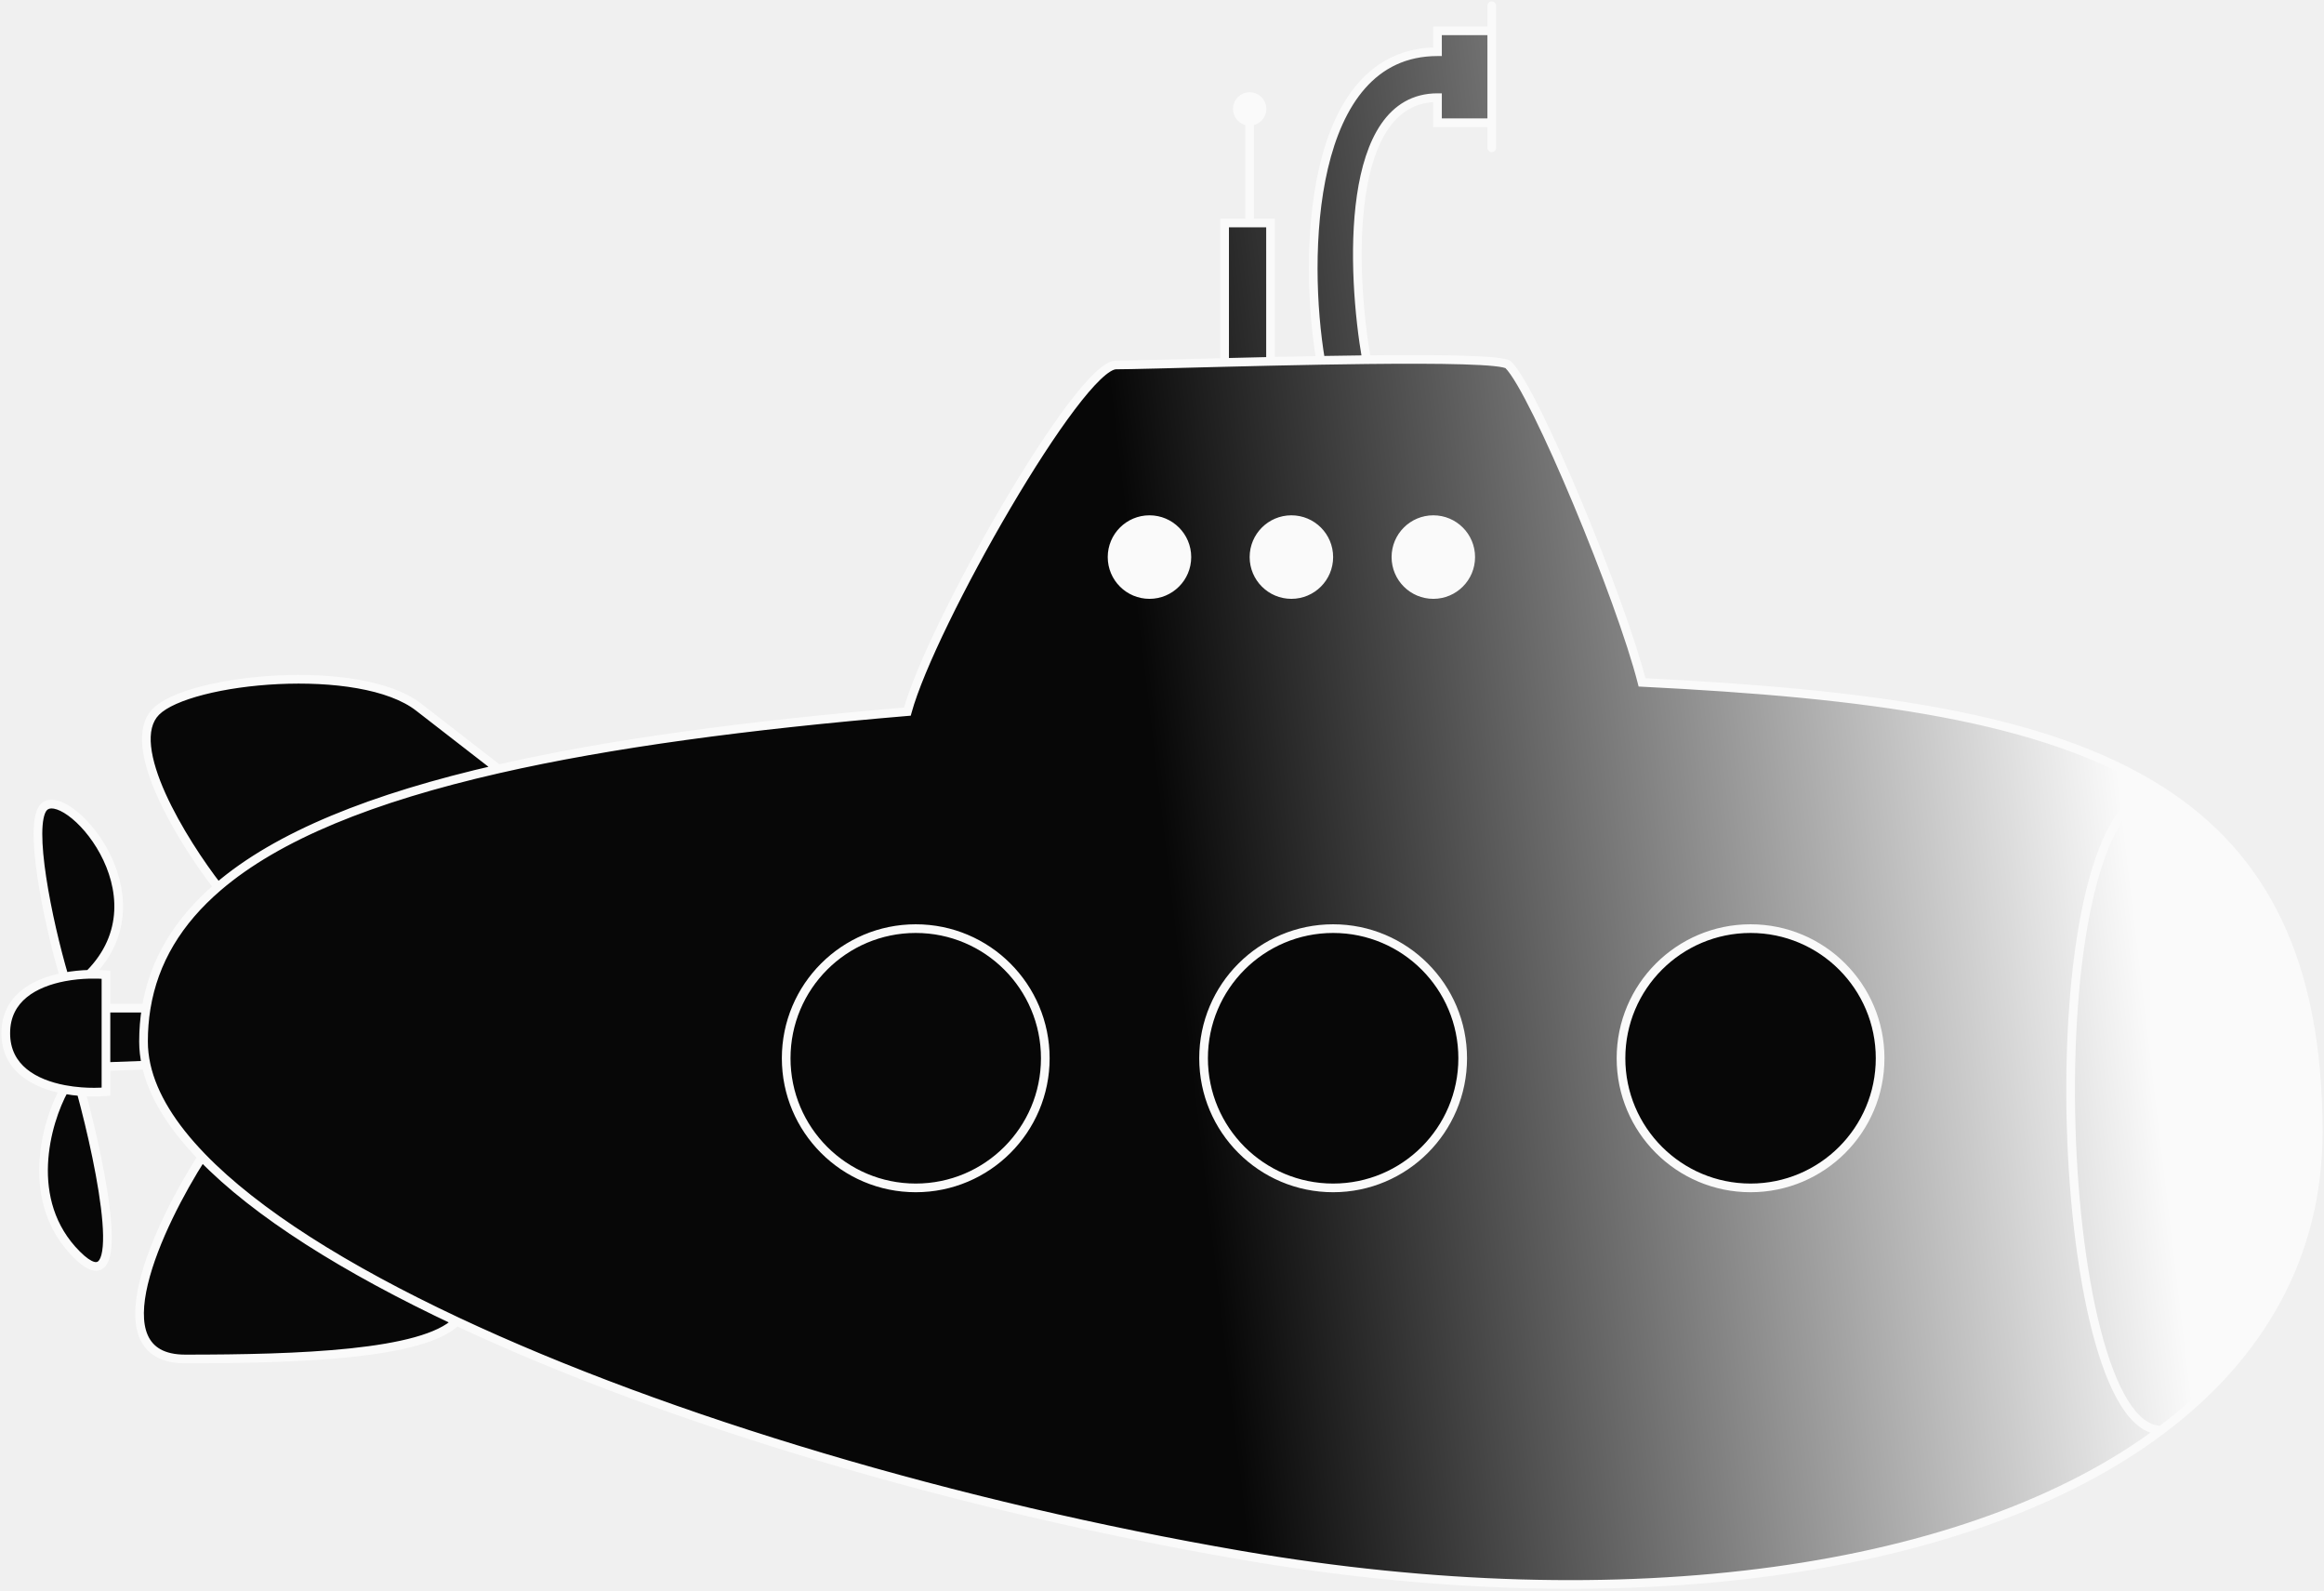
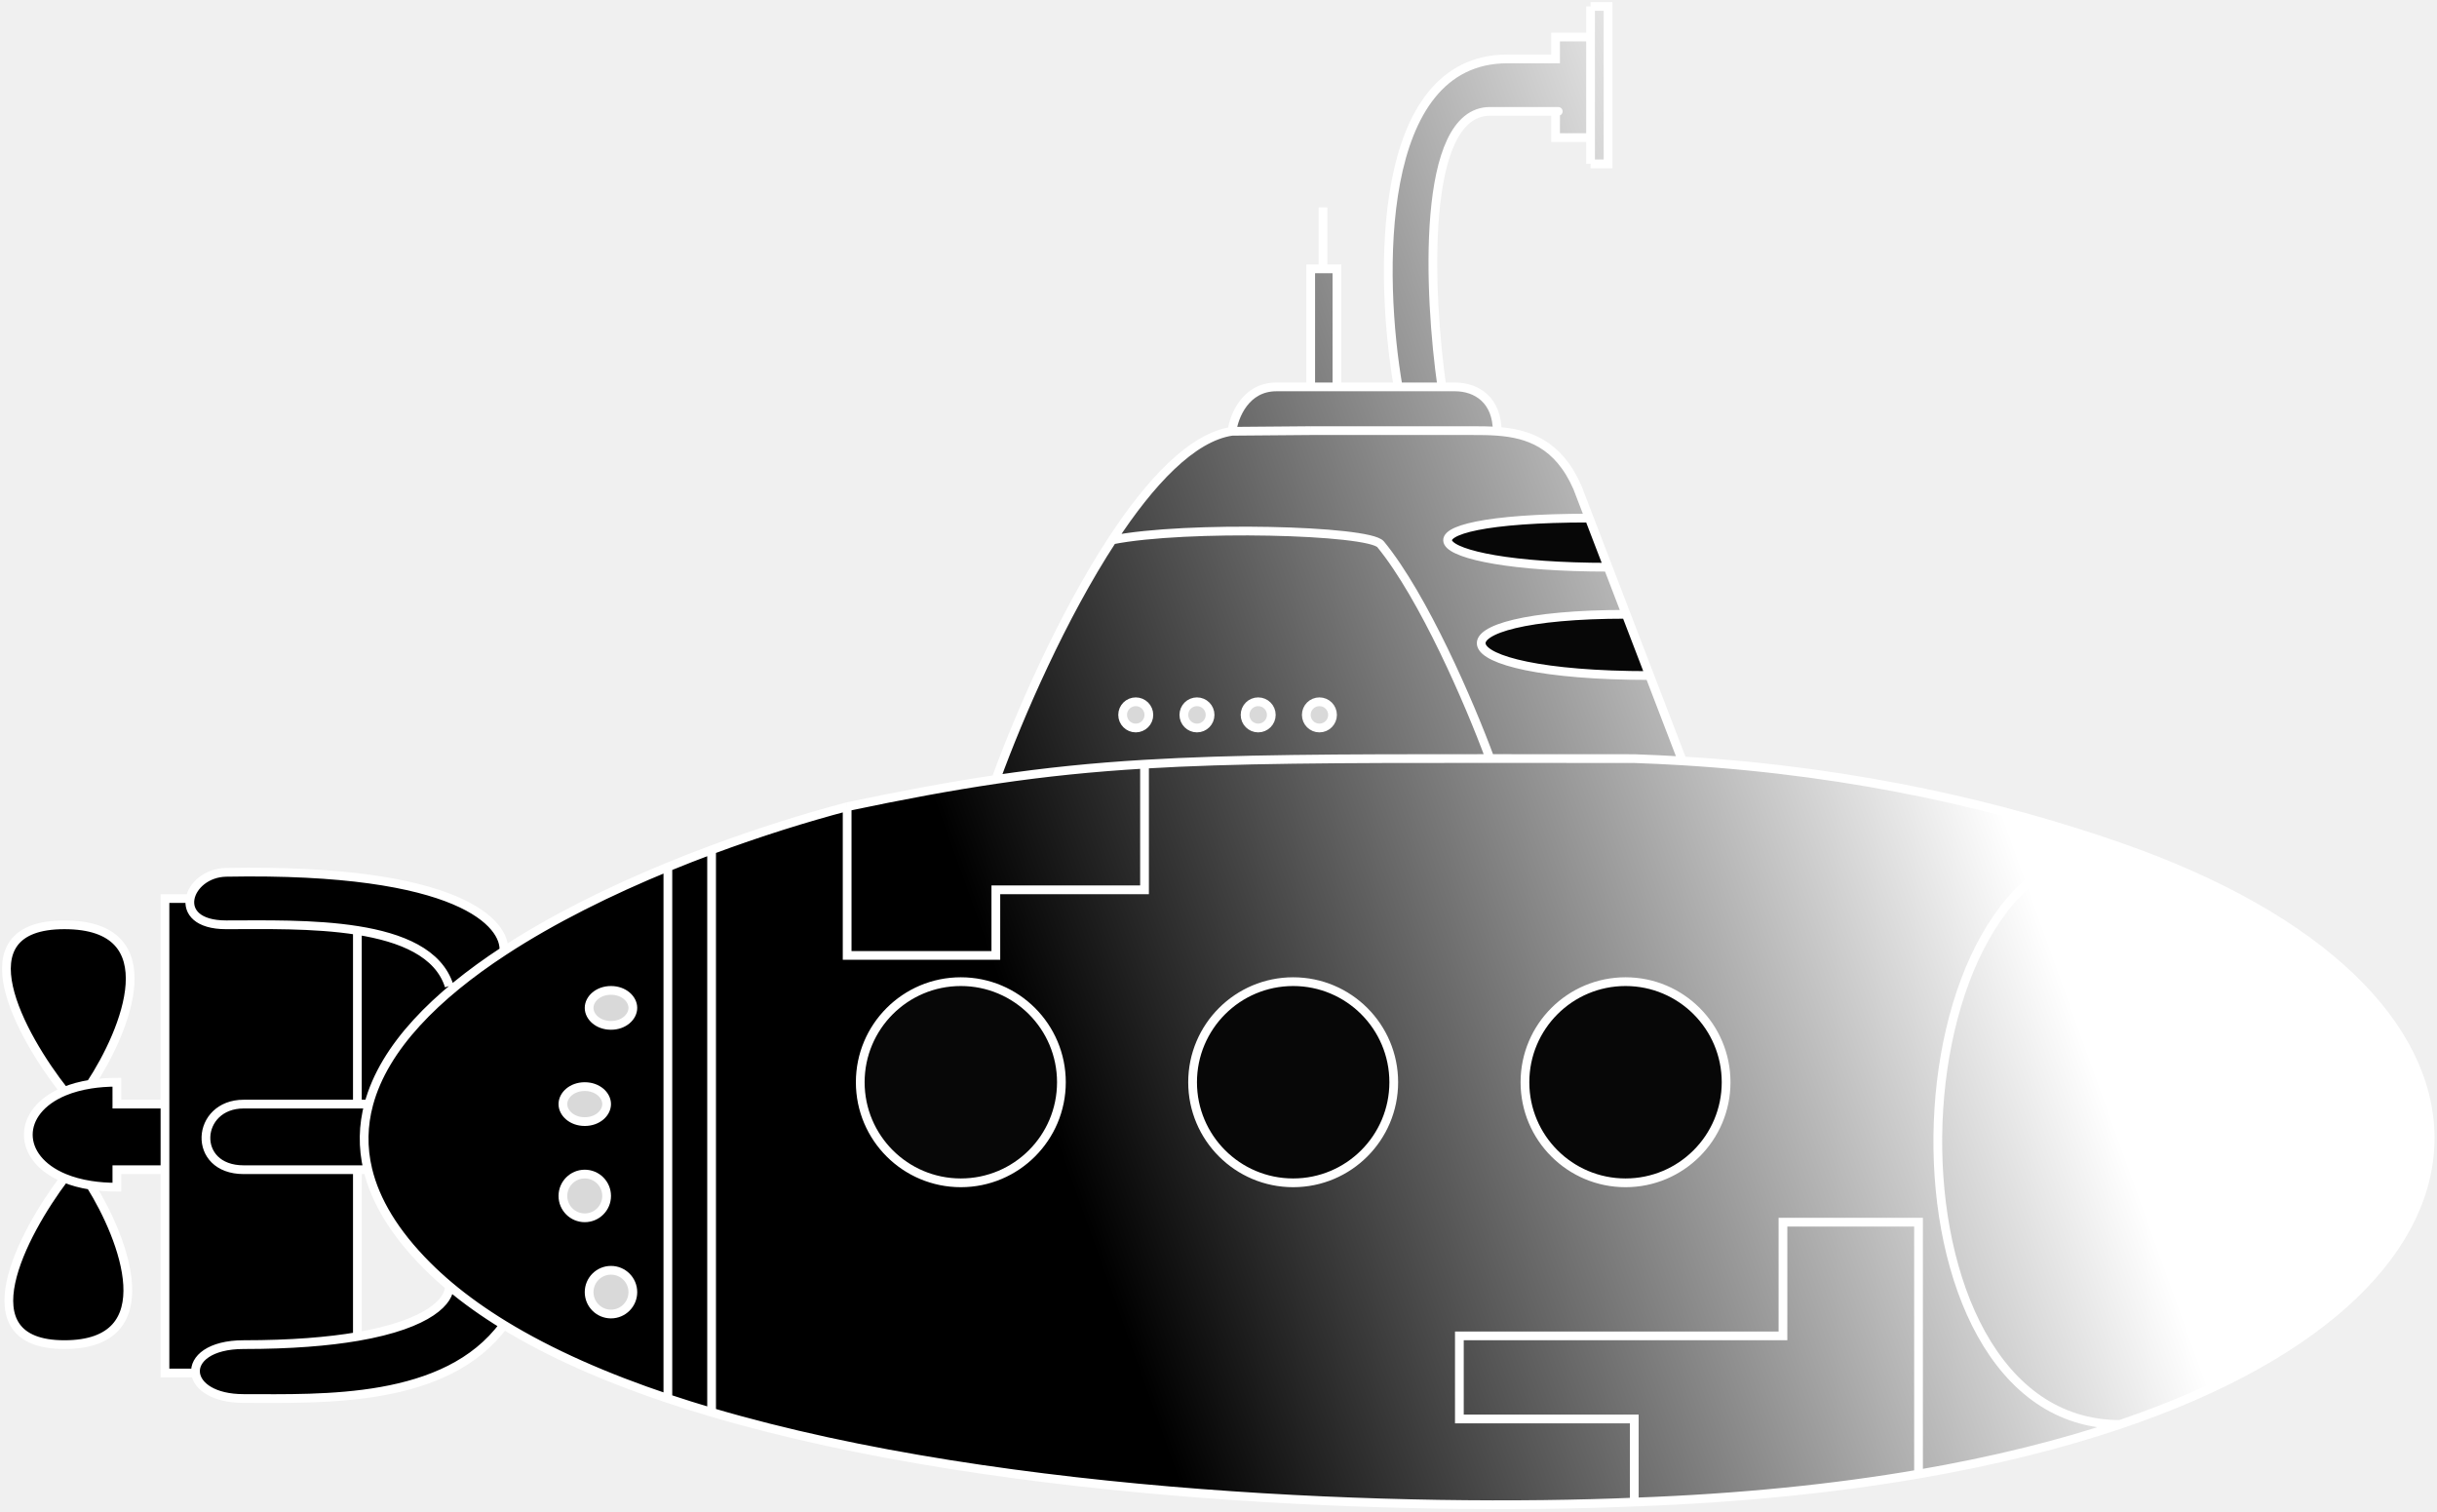
- <svg xmlns="http://www.w3.org/2000/svg" width="804" height="550" viewBox="0 0 804 550" fill="none">
-   <path d="M313.913 246.114C322.095 216.142 373.407 126.224 386.115 126.224C391.069 126.224 405.717 125.803 423.66 125.354V77.112H432.324H439.545V124.975C445.246 124.848 451.078 124.727 456.874 124.624C450.855 89.059 452.253 17.889 497.308 17.889V10.667H514.636H516.08V42.445H497.308V33.778C464.961 33.778 467.464 94.187 472.759 124.392C498.368 124.11 520.026 124.394 521.855 126.224C531.058 135.43 560.844 207.417 568.065 236.003C645.497 239.876 707.152 247.565 747.685 273.559C782.742 296.041 802 332.216 802 391.458C802 434.159 782.043 468.854 747.685 494.629C681.649 544.17 562.415 560.758 429.436 537.896C331.664 521.086 231.064 491.344 157.984 457.006C146.431 468.561 103.082 470.006 64.093 470.006C32.901 470.006 54.947 423.444 69.869 400.163C59.565 389.519 52.887 378.857 50.566 368.379L36.657 368.893V377.56C34.196 377.765 31.212 377.804 28.037 377.56C35.242 404.042 45.032 452.382 26.549 433.894C8.066 415.406 15.96 388.124 22.217 376.794C12.056 374.86 2 369.535 2 357.338C2 345.14 12.056 339.816 22.217 337.881C16.441 318.367 9.819 285.551 14.996 279.337C22.217 270.67 58.385 309.455 30.881 336.967C32.984 336.91 34.947 336.973 36.657 337.115V348.671H50.566C53.215 332.437 61.6 318.603 75.381 306.782C63.435 291.374 42.432 257.67 53.984 246.114C65.537 234.558 124.744 228.781 144.961 244.67L172.396 265.944C211.189 257.095 258.627 250.787 313.913 246.114Z" fill="url(#paint0_linear_171_69)" />
-   <path d="M313.913 246.114L314.039 247.609L315.083 247.521L315.36 246.509L313.913 246.114ZM521.855 126.224L522.916 125.164L521.855 126.224ZM568.065 236.003L566.61 236.37L566.882 237.446L567.99 237.501L568.065 236.003ZM423.66 77.112V75.612H422.16V77.112H423.66ZM439.545 77.112H441.045V75.612H439.545V77.112ZM75.381 306.782L76.358 307.92L75.381 306.782ZM144.961 244.67L144.034 245.849L144.041 245.855L144.961 244.67ZM429.436 537.896L429.69 536.417L429.436 537.896ZM50.566 348.671L52.046 348.913L50.566 348.671ZM50.566 368.379L52.03 368.055L50.566 368.379ZM36.657 337.115H38.157V335.735L36.782 335.62L36.657 337.115ZM36.657 377.56L36.782 379.055L38.157 378.94V377.56H36.657ZM22.217 337.881L22.497 339.355H22.497L22.217 337.881ZM14.996 279.337L13.844 278.377L14.996 279.337ZM22.217 376.794L22.497 375.321H22.497L22.217 376.794ZM28.037 377.56L28.152 376.065H28.152L28.037 377.56ZM747.685 273.559L748.495 272.296L747.685 273.559ZM497.308 17.889V19.389H498.808V17.889H497.308ZM497.308 33.778H498.808V32.278H497.308V33.778ZM497.308 42.445H495.808V43.945H497.308V42.445ZM497.308 10.667V9.167H495.808V10.667H497.308ZM517.58 2C517.58 1.172 516.909 0.5 516.08 0.5C515.252 0.5 514.58 1.172 514.58 2H517.58ZM514.58 51.112C514.58 51.94 515.252 52.612 516.08 52.612C516.909 52.612 517.58 51.94 517.58 51.112H514.58ZM315.36 246.509C319.393 231.735 334.171 201.915 349.61 175.691C357.314 162.603 365.143 150.481 371.82 141.647C375.162 137.225 378.185 133.668 380.736 131.231C382.012 130.012 383.135 129.108 384.089 128.517C385.071 127.909 385.73 127.724 386.115 127.724V124.724C384.911 124.724 383.68 125.242 382.51 125.966C381.313 126.707 380.022 127.764 378.663 129.062C375.944 131.66 372.809 135.362 369.426 139.838C362.652 148.8 354.759 161.031 347.024 174.169C331.584 200.396 316.615 230.521 312.466 245.719L315.36 246.509ZM520.794 127.285C521.798 128.289 523.189 130.274 524.894 133.172C526.578 136.035 528.507 139.678 530.598 143.906C534.779 152.358 539.577 163.082 544.319 174.424C553.814 197.132 563.029 222.191 566.61 236.37L569.519 235.636C565.88 221.229 556.592 196.001 547.087 173.267C542.33 161.889 537.505 151.103 533.287 142.576C531.178 138.313 529.214 134.599 527.48 131.651C525.766 128.739 524.213 126.461 522.916 125.164L520.794 127.285ZM386.115 127.724C391.094 127.724 405.778 127.302 423.697 126.854L423.622 123.854C405.655 124.304 391.044 124.724 386.115 124.724V127.724ZM425.16 125.354V77.112H422.16V125.354H425.16ZM423.697 126.854C428.776 126.727 434.118 126.597 439.578 126.475L439.511 123.476C434.047 123.598 428.702 123.727 423.622 123.854L423.697 126.854ZM438.045 77.112V124.975H441.045V77.112H438.045ZM423.66 78.612H432.324V75.612H423.66V78.612ZM432.324 78.612H439.545V75.612H432.324V78.612ZM430.824 42.445V77.112H433.824V42.445H430.824ZM172.73 267.407C211.426 258.58 258.785 252.279 314.039 247.609L313.786 244.619C258.469 249.295 210.953 255.611 172.062 264.482L172.73 267.407ZM76.358 307.92C96.704 290.468 129.13 277.352 172.73 267.407L172.062 264.482C128.32 274.46 95.312 287.709 74.404 305.643L76.358 307.92ZM76.566 305.862C70.638 298.216 62.474 286.041 57.239 274.389C54.618 268.555 52.773 262.943 52.266 258.144C51.757 253.331 52.615 249.606 55.045 247.175L52.923 245.054C49.578 248.4 48.729 253.221 49.282 258.459C49.837 263.711 51.824 269.655 54.503 275.618C59.867 287.558 68.178 299.94 74.196 307.701L76.566 305.862ZM55.045 247.175C57.625 244.594 63.138 242.144 70.602 240.232C77.98 238.343 86.993 237.046 96.295 236.598C105.598 236.151 115.141 236.556 123.581 238.044C132.052 239.538 139.261 242.098 144.034 245.849L145.887 243.49C140.551 239.296 132.778 236.62 124.102 235.09C115.393 233.554 105.621 233.146 96.151 233.602C86.681 234.057 77.463 235.378 69.858 237.326C62.34 239.251 56.12 241.856 52.923 245.054L55.045 247.175ZM144.041 245.855L171.477 267.13L173.315 264.759L145.88 243.484L144.041 245.855ZM68.606 399.354C61.112 411.046 51.765 428.673 48.229 443.466C46.471 450.824 46.074 457.779 48.366 462.972C49.531 465.613 51.384 467.78 54.04 469.268C56.676 470.745 60.014 471.506 64.093 471.506V468.506C60.373 468.506 57.577 467.811 55.507 466.651C53.456 465.502 52.032 463.849 51.11 461.761C49.229 457.497 49.428 451.356 51.147 444.164C54.567 429.855 63.704 412.562 71.132 400.973L68.606 399.354ZM429.69 536.417C332.018 519.625 231.553 489.916 158.622 455.648L157.346 458.363C230.575 492.771 331.31 522.547 429.182 539.374L429.69 536.417ZM158.622 455.648C120.203 437.596 89.548 418.336 70.947 399.12L68.791 401.207C87.769 420.811 118.811 440.257 157.346 458.363L158.622 455.648ZM64.093 471.506C83.592 471.506 104.245 471.145 121.484 469.331C130.102 468.424 137.915 467.149 144.326 465.357C150.693 463.577 155.877 461.235 159.044 458.066L156.923 455.945C154.314 458.554 149.747 460.726 143.519 462.467C137.334 464.196 129.707 465.449 121.17 466.347C104.099 468.144 83.582 468.506 64.093 468.506V471.506ZM51.152 360.227C51.152 356.323 51.452 352.553 52.046 348.913L49.086 348.429C48.464 352.237 48.152 356.169 48.152 360.227H51.152ZM52.046 348.913C54.63 333.08 62.802 319.548 76.358 307.92L74.404 305.643C60.398 317.658 51.8 331.795 49.086 348.429L52.046 348.913ZM50.566 347.171H36.657V350.171H50.566V347.171ZM35.157 348.671V368.893H38.157V348.671H35.157ZM70.947 399.12C60.747 388.583 54.269 378.16 52.03 368.055L49.101 368.703C51.505 379.554 58.382 390.454 68.791 401.207L70.947 399.12ZM52.03 368.055C51.448 365.424 51.152 362.814 51.152 360.227H48.152C48.152 363.045 48.474 365.872 49.101 368.703L52.03 368.055ZM36.712 370.392L50.621 369.878L50.511 366.88L36.602 367.394L36.712 370.392ZM38.157 348.671V337.115H35.157V348.671H38.157ZM35.157 368.893V377.56H38.157V368.893H35.157ZM3.5 357.338C3.5 351.719 5.788 347.754 9.248 344.922C12.764 342.043 17.547 340.297 22.497 339.355L21.936 336.408C16.726 337.4 11.4 339.283 7.348 342.6C3.24 345.963 0.5 350.759 0.5 357.338H3.5ZM23.655 337.456C20.783 327.753 17.7 314.738 15.982 303.397C15.122 297.721 14.612 292.513 14.628 288.368C14.637 286.294 14.777 284.53 15.055 283.128C15.338 281.696 15.737 280.791 16.149 280.297L13.844 278.377C12.962 279.436 12.435 280.916 12.112 282.545C11.784 284.202 11.637 286.174 11.628 288.356C11.611 292.721 12.146 298.101 13.016 303.846C14.758 315.345 17.874 328.495 20.778 338.307L23.655 337.456ZM22.497 339.355C25.369 338.808 28.258 338.539 30.922 338.467L30.84 335.468C28.039 335.544 24.987 335.827 21.936 336.408L22.497 339.355ZM30.922 338.467C32.972 338.411 34.879 338.472 36.532 338.61L36.782 335.62C35.015 335.473 32.997 335.409 30.84 335.468L30.922 338.467ZM16.149 280.297C16.603 279.752 17.341 279.45 18.621 279.674C19.94 279.905 21.627 280.681 23.519 282.036C27.283 284.731 31.479 289.442 34.641 295.298C40.953 306.989 42.946 322.777 29.82 335.907L31.942 338.028C46.32 323.645 43.981 306.284 37.28 293.872C33.935 287.676 29.454 282.596 25.265 279.597C23.181 278.105 21.072 277.057 19.139 276.719C17.167 276.373 15.195 276.755 13.844 278.377L16.149 280.297ZM22.497 375.321C17.547 374.378 12.764 372.632 9.248 369.754C5.788 366.922 3.5 362.957 3.5 357.338H0.5C0.5 363.916 3.24 368.712 7.348 372.075C11.4 375.392 16.726 377.276 21.936 378.268L22.497 375.321ZM20.904 376.069C17.681 381.904 14.063 391.781 13.607 402.597C13.149 413.442 15.873 425.337 25.488 434.955L27.61 432.834C18.741 423.963 16.171 412.973 16.604 402.723C17.038 392.443 20.495 383.014 23.53 377.519L20.904 376.069ZM36.532 376.065C34.151 376.264 31.246 376.303 28.152 376.065L27.922 379.056C31.177 379.306 34.242 379.267 36.782 379.055L36.532 376.065ZM28.152 376.065C26.305 375.923 24.397 375.682 22.497 375.321L21.936 378.268C23.957 378.652 25.977 378.906 27.922 379.056L28.152 376.065ZM25.488 434.955C27.841 437.309 29.944 438.816 31.829 439.317C32.811 439.579 33.791 439.582 34.706 439.23C35.618 438.878 36.317 438.23 36.839 437.45C37.843 435.949 38.329 433.759 38.536 431.303C38.748 428.795 38.684 425.785 38.421 422.472C37.372 409.243 33.093 390.427 29.485 377.166L26.59 377.954C30.187 391.174 34.404 409.77 35.431 422.709C35.687 425.938 35.74 428.768 35.547 431.051C35.35 433.385 34.91 434.937 34.345 435.782C34.083 436.174 33.836 436.35 33.628 436.43C33.422 436.51 33.106 436.553 32.601 436.418C31.512 436.129 29.877 435.102 27.61 432.834L25.488 434.955ZM567.99 237.501C645.478 241.377 706.728 249.075 746.875 274.822L748.495 272.296C707.575 246.055 645.516 238.375 568.14 234.505L567.99 237.501ZM746.875 274.822C781.403 296.964 800.5 332.596 800.5 391.458H803.5C803.5 331.837 784.082 295.118 748.495 272.296L746.875 274.822ZM800.5 391.458C800.5 433.62 780.821 467.895 746.785 493.429L748.585 495.829C783.264 469.813 803.5 434.697 803.5 391.458H800.5ZM746.785 493.429C681.233 542.606 562.504 559.251 429.69 536.417L429.182 539.374C562.327 562.265 682.064 545.733 748.585 495.829L746.785 493.429ZM747.685 272.059C741.317 272.059 736.073 275.965 731.865 282.221C727.658 288.476 724.319 297.305 721.75 307.743C716.606 328.639 714.448 356.414 714.901 384.119C715.353 411.827 718.419 439.586 723.784 460.461C726.464 470.886 729.74 479.69 733.612 485.922C737.449 492.098 742.122 496.129 747.685 496.129V493.129C743.722 493.129 739.834 490.252 736.161 484.339C732.521 478.481 729.337 470.014 726.69 459.714C721.401 439.138 718.35 411.629 717.9 384.07C717.45 356.507 719.604 329.014 724.663 308.46C727.195 298.172 730.43 289.73 734.354 283.895C738.278 278.062 742.722 275.059 747.685 275.059V272.059ZM439.578 126.475C445.278 126.347 451.108 126.227 456.901 126.124L456.848 123.125C451.049 123.228 445.215 123.348 439.511 123.476L439.578 126.475ZM458.353 124.374C455.365 106.717 454.229 80.247 459.398 58.263C461.983 47.272 466.114 37.529 472.261 30.557C478.365 23.634 486.498 19.389 497.308 19.389V16.389C485.59 16.389 476.653 21.04 470.011 28.573C463.413 36.057 459.123 46.329 456.478 57.576C451.189 80.069 452.364 106.966 455.395 124.875L458.353 124.374ZM456.9 126.124C461.533 126.046 468.303 125.941 472.775 125.892L472.742 122.892C468.261 122.941 461.484 123.046 456.849 123.125L456.9 126.124ZM472.775 125.892C485.575 125.751 497.367 125.752 506.18 126.015C510.59 126.147 514.226 126.344 516.858 126.618C518.178 126.756 519.209 126.909 519.944 127.073C520.313 127.155 520.573 127.232 520.743 127.298C520.945 127.376 520.903 127.393 520.794 127.285L522.916 125.164C522.579 124.826 522.153 124.627 521.824 124.5C521.464 124.361 521.046 124.245 520.597 124.145C519.698 123.944 518.536 123.777 517.169 123.634C514.426 123.349 510.703 123.149 506.269 123.017C497.393 122.751 485.552 122.751 472.742 122.892L472.775 125.892ZM474.236 124.133C471.604 109.114 469.678 86.635 472.402 67.975C473.765 58.636 476.273 50.403 480.316 44.541C484.31 38.749 489.785 35.278 497.308 35.278V32.278C488.657 32.278 482.315 36.358 477.846 42.837C473.426 49.246 470.826 58.003 469.433 67.542C466.646 86.638 468.619 109.465 471.281 124.651L474.236 124.133ZM495.808 33.778V42.445H498.808V33.778H495.808ZM497.308 43.945H516.08V40.945H497.308V43.945ZM498.808 17.889V10.667H495.808V17.889H498.808ZM497.308 12.167H514.636V9.167H497.308V12.167ZM514.58 2V10.667H517.58V2H514.58ZM514.58 10.667V42.445H517.58V10.667H514.58ZM514.58 42.445V51.112H517.58V42.445H514.58ZM514.636 12.167H516.08V9.167H514.636V12.167Z" fill="#FAFAFA" />
-   <path d="M436.603 37.667C436.603 40.031 434.688 41.945 432.327 41.945C429.966 41.945 428.051 40.031 428.051 37.667C428.051 35.304 429.966 33.39 432.327 33.39C434.688 33.39 436.603 35.304 436.603 37.667Z" fill="#FAFAFA" stroke="#FAFAFA" stroke-width="3" />
-   <path d="M410.607 192.669C410.607 199.819 404.813 205.614 397.667 205.614C390.521 205.614 384.727 199.819 384.727 192.669C384.727 185.52 390.521 179.725 397.667 179.725C404.813 179.725 410.607 185.52 410.607 192.669Z" fill="#FAFAFA" stroke="#FAFAFA" stroke-width="3" />
-   <path d="M459.705 192.669C459.705 199.819 453.911 205.614 446.765 205.614C439.618 205.614 433.824 199.819 433.824 192.669C433.824 185.52 439.618 179.725 446.765 179.725C453.911 179.725 459.705 185.52 459.705 192.669Z" fill="#FAFAFA" stroke="#FAFAFA" stroke-width="3" />
-   <path d="M316.806 410.839C341.56 410.839 361.627 390.765 361.627 366.005C361.627 341.244 341.56 321.171 316.806 321.171C292.051 321.171 271.984 341.244 271.984 366.005C271.984 390.765 292.051 410.839 316.806 410.839Z" fill="#070707" stroke="#FAFAFA" stroke-width="3" />
-   <path d="M461.204 410.839C485.959 410.839 506.026 390.765 506.026 366.005C506.026 341.244 485.959 321.171 461.204 321.171C436.45 321.171 416.383 341.244 416.383 366.005C416.383 390.765 436.45 410.839 461.204 410.839Z" fill="#070707" stroke="#FAFAFA" stroke-width="3" />
-   <path d="M605.614 410.839C630.369 410.839 650.436 390.765 650.436 366.005C650.436 341.244 630.369 321.171 605.614 321.171C580.86 321.171 560.793 341.244 560.793 366.005C560.793 390.765 580.86 410.839 605.614 410.839Z" fill="#070707" stroke="#FAFAFA" stroke-width="3" />
-   <path d="M508.807 192.669C508.807 199.819 503.013 205.614 495.866 205.614C488.72 205.614 482.926 199.819 482.926 192.669C482.926 185.52 488.72 179.725 495.866 179.725C503.013 179.725 508.807 185.52 508.807 192.669Z" fill="#FAFAFA" stroke="#FAFAFA" stroke-width="3" />
+ <svg xmlns="http://www.w3.org/2000/svg" width="758" height="470" viewBox="0 0 758 470" fill="none">
+   <path d="M207.733 269.654V434.969C212.172 436.455 216.709 437.88 221.335 439.246V264.333C216.818 266.014 212.271 267.789 207.733 269.654Z" fill="url(#paint0_linear_279_998)" />
+   <path d="M345.948 167.939C330.424 191.662 316.981 222.516 309.745 242.418C325.197 240.132 339.837 238.643 355.99 237.677C383.556 236.027 415.524 235.897 463.442 235.921C457.095 218.701 442.792 185.621 429.438 169.299C425.784 164.833 368.791 163.405 345.948 167.939Z" fill="url(#paint1_linear_279_998)" />
+   <path d="M407.676 133.935H458.001C460.52 133.935 463.104 133.947 465.686 134.137C465.686 124.505 459.362 120.333 452.561 120.333H448.48H434.879H415.837H407.676H396.996C387.365 120.333 383.781 129.536 383.193 134.137L407.676 133.935Z" fill="url(#paint2_linear_279_998)" />
+   <path d="M407.676 83.609V120.333H415.837V83.609L411.5 83.609L407.676 83.609Z" fill="url(#paint3_linear_279_998)" />
+   <path d="M468.883 18.322C427.534 18.322 428.985 86.329 434.879 120.333H448.48C444.4 91.77 441.68 34.644 463.442 34.644H483.844V42.805H494.725V11.521H483.844V18.322H468.883Z" fill="url(#paint4_linear_279_998)" />
+   <path d="M494.725 2V11.521V42.805V50.965H500.166V2H494.725Z" fill="url(#paint5_linear_279_998)" />
+   <path d="M659.391 443.026C581.815 443.026 585.898 263.458 659.391 263.458C623.727 251.024 578.294 239.992 523.289 236.652C518.376 236.354 513.388 236.117 508.323 235.946C491.904 235.946 477.032 235.927 463.442 235.921C415.524 235.897 383.556 236.027 355.99 237.677V276.751H309.745V297.153H263.495V250.908C250.705 254.287 236.185 258.804 221.335 264.333V439.246C313.181 466.364 439.57 470.078 508.323 467.172V441.329H453.921V415.486H508.323H554.572V380.122H596.737V458.467C620.258 454.425 641.134 449.191 659.391 443.026Z" fill="url(#paint6_linear_279_998)" />
+   <path d="M659.391 263.458C786.537 307.788 789.516 399.078 659.391 443.026C581.815 443.026 585.898 263.458 659.391 263.458Z" fill="url(#paint7_linear_279_998)" />
+   <path d="M554.572 415.486H508.323H453.921V441.329H508.323V467.172C541.094 465.988 570.554 462.966 596.737 458.467V380.122H554.572V415.486Z" fill="url(#paint8_linear_279_998)" />
+   <path d="M309.745 242.418C295.602 244.51 280.779 247.27 263.495 250.908V297.153H309.745V276.751H355.99V237.677C339.837 238.643 325.197 240.132 309.745 242.418Z" fill="url(#paint9_linear_279_998)" />
+   <path d="M207.733 434.969V269.654C189.777 277.033 171.959 285.82 156.716 295.793C135.631 309.589 119.475 325.653 114.702 343.398C112.932 349.978 112.727 356.789 114.417 363.801C116.735 373.422 122.619 383.423 132.921 393.724C135.051 395.855 137.319 397.928 139.716 399.945C144.821 404.241 150.513 408.282 156.716 412.082C171.234 420.975 188.556 428.546 207.733 434.969Z" fill="url(#paint10_linear_279_998)" />
+   <path d="M114.702 343.398C119.475 325.653 135.631 309.589 156.716 295.793C157.395 287.632 143.802 269.95 70.342 271.31C64.268 271.423 59.869 275.447 59.142 279.471C58.405 283.552 61.444 287.632 70.342 287.632C81.879 287.632 97.544 287.226 111.158 289.385V343.398H114.702Z" fill="url(#paint11_linear_279_998)" />
+   <path d="M75.798 343.398C60.821 343.398 59.466 363.801 75.798 363.801H111.158H114.417C112.727 356.789 112.932 349.978 114.702 343.398H111.158H75.798Z" fill="url(#paint12_linear_279_998)" />
+   <path d="M156.716 412.082C150.513 408.282 144.821 404.241 139.716 399.945C140.044 404.308 133.899 411.798 111.158 415.692C102.171 417.23 90.593 418.207 75.798 418.207C65.232 418.207 60.358 422.7 60.832 427.034C61.274 431.071 66.355 434.969 75.798 434.969C100.277 434.969 138.757 436.562 156.716 412.082Z" fill="url(#paint13_linear_279_998)" />
+   <path d="M75.798 363.801C59.466 363.801 60.821 343.398 75.798 343.398H111.158V289.385C97.544 287.226 81.879 287.632 70.342 287.632C61.444 287.632 58.405 283.552 59.142 279.471H51.311V343.398V363.801V427.034H60.832C60.358 422.7 65.232 418.207 75.798 418.207C90.593 418.207 102.171 417.23 111.158 415.692V363.801H75.798Z" fill="url(#paint14_linear_279_998)" />
+   <path d="M51.311 343.398H36.35L36.349 336.598C33.388 336.598 30.666 336.81 28.183 337.2C25.095 337.685 22.375 338.445 20.025 339.415C5.063 345.588 5.064 360.25 20.025 366.424C22.375 367.393 25.095 368.154 28.183 368.639C30.667 369.029 33.389 369.241 36.35 369.241V363.801H51.311V343.398Z" fill="url(#paint15_linear_279_998)" />
+   <path d="M20.025 287.632C-12.62 287.632 6.423 322.154 20.025 339.415C22.375 338.445 25.095 337.685 28.183 337.2C39.066 320.677 52.671 287.632 20.025 287.632Z" fill="url(#paint16_linear_279_998)" />
+   <path d="M20.025 366.424C6.986 383.685 -11.268 418.207 20.025 418.207C51.319 418.207 38.503 385.162 28.183 368.639C25.095 368.154 22.375 367.393 20.025 366.424Z" fill="url(#paint17_linear_279_998)" />
+   <path d="M508.323 235.946C513.388 236.117 518.376 236.354 523.289 236.652L513.097 210.103C445.76 210.103 443.354 191.061 505.787 191.061L500.166 176.419C440.319 176.419 429.438 161.138 494.3 161.138L490.645 151.617C484.655 137.926 475.189 134.833 465.686 134.137C463.104 133.947 460.52 133.935 458.001 133.935H407.676L383.193 134.137C370.786 135.956 357.764 149.882 345.948 167.939C368.791 163.405 425.784 164.833 429.438 169.299C442.792 185.621 457.095 218.701 463.442 235.921C477.032 235.927 491.904 235.946 508.323 235.946Z" fill="url(#paint18_linear_279_998)" />
+   <path d="M494.3 161.138L500.166 176.419C440.319 176.419 429.438 161.138 494.3 161.138Z" fill="#070707" />
+   <path d="M505.787 191.061L513.097 210.103C445.76 210.103 443.354 191.061 505.787 191.061Z" fill="#070707" />
+   <path d="M508.323 467.172C439.57 470.078 313.181 466.364 221.335 439.246M508.323 467.172C541.094 465.988 570.554 462.966 596.737 458.467M508.323 467.172V441.329H453.921V415.486H508.323H554.572V380.122H596.737V458.467M659.391 263.458C786.537 307.788 789.516 399.078 659.391 443.026M659.391 263.458C585.898 263.458 581.815 443.026 659.391 443.026M659.391 263.458C623.727 251.024 578.294 239.992 523.289 236.652M659.391 443.026C641.134 449.192 620.258 454.425 596.737 458.467M263.495 250.908C250.705 254.287 236.185 258.804 221.335 264.333M263.495 250.908C280.779 247.27 295.602 244.51 309.745 242.418M263.495 250.908V297.153H309.745V276.751H355.99V237.677M207.733 269.654V434.969M207.733 269.654C212.271 267.789 216.818 266.014 221.335 264.333M207.733 269.654C189.777 277.033 171.959 285.82 156.716 295.793M207.733 434.969C212.172 436.455 216.709 437.88 221.335 439.246M207.733 434.969C188.556 428.546 171.234 420.975 156.716 412.082M221.335 264.333V439.246M309.745 242.418C316.981 222.516 330.424 191.662 345.948 167.939M309.745 242.418C325.197 240.132 339.837 238.643 355.99 237.677M458.001 133.935C449.128 133.935 429.413 133.935 407.676 133.935M458.001 133.935C460.52 133.935 463.104 133.947 465.686 134.137M458.001 133.935H407.676M490.645 151.617C491.761 154.523 492.991 157.727 494.3 161.138M490.645 151.617C484.655 137.926 475.189 134.833 465.686 134.137M490.645 151.617L494.3 161.138M523.289 236.652C518.376 236.354 513.388 236.117 508.323 235.946C491.904 235.946 477.032 235.927 463.442 235.921M523.289 236.652C523.289 236.652 518.909 225.244 513.097 210.103M523.289 236.652L513.097 210.103M345.948 167.939C368.791 163.405 425.784 164.833 429.438 169.299C442.792 185.621 457.095 218.701 463.442 235.921M345.948 167.939C357.764 149.882 370.786 135.956 383.193 134.137M463.442 235.921C415.524 235.897 383.556 236.027 355.99 237.677M494.3 161.138C496.132 165.911 498.12 171.089 500.166 176.419M494.3 161.138C429.438 161.138 440.319 176.419 500.166 176.419M494.3 161.138L500.166 176.419M500.166 176.419C502.016 181.237 503.913 186.179 505.787 191.061M500.166 176.419L505.787 191.061M505.787 191.061C508.325 197.674 510.821 204.175 513.097 210.103M505.787 191.061C443.354 191.061 445.76 210.103 513.097 210.103M505.787 191.061L513.097 210.103M407.676 133.935L383.193 134.137M383.193 134.137C383.781 129.536 387.365 120.333 396.996 120.333M396.996 120.333C399.4 120.333 403.16 120.333 407.676 120.333M396.996 120.333H407.676M452.561 120.333C459.362 120.333 465.686 124.505 465.686 134.137M452.561 120.333C451.317 120.333 449.949 120.333 448.48 120.333M452.561 120.333H448.48M407.676 120.333V83.609L411.5 83.609M407.676 120.333C410.196 120.333 412.951 120.333 415.837 120.333M407.676 120.333H415.837M415.837 120.333V83.609L411.5 83.609M415.837 120.333C421.929 120.333 428.604 120.333 434.879 120.333M415.837 120.333H434.879M434.879 120.333C428.985 86.329 427.534 18.322 468.883 18.322H483.844V11.521H494.725M434.879 120.333C439.821 120.333 444.515 120.333 448.48 120.333M434.879 120.333H448.48M448.48 120.333C444.4 91.77 441.68 34.644 463.442 34.644M463.442 34.644C485.204 34.644 486.111 34.644 483.844 34.644M463.442 34.644H483.844M483.844 34.644V42.805H494.725M494.725 11.521V42.805M494.725 11.521V2M494.725 42.805V50.965M494.725 2V50.965M494.725 2H500.166V50.965H494.725M114.702 343.398C112.932 349.978 112.727 356.789 114.417 363.801M114.702 343.398C119.475 325.653 135.631 309.589 156.716 295.793M114.702 343.398H111.158M114.417 363.801C116.735 373.422 122.619 383.423 132.921 393.724C135.051 395.855 137.319 397.928 139.716 399.945M114.417 363.801H111.158M156.716 295.793C157.395 287.632 143.802 269.95 70.342 271.31C64.268 271.423 59.869 275.447 59.142 279.471M139.716 306.674C136.444 296.313 124.836 291.554 111.158 289.385M139.716 399.945C144.821 404.241 150.513 408.282 156.716 412.082M139.716 399.945C140.044 404.308 133.899 411.798 111.158 415.692M156.716 412.082C138.757 436.562 100.277 434.969 75.798 434.969C66.355 434.969 61.274 431.071 60.832 427.034M111.158 289.385C97.544 287.226 81.879 287.632 70.342 287.632C61.444 287.632 58.405 283.552 59.142 279.471M111.158 289.385V343.398M111.158 343.398H75.798C60.821 343.398 59.466 363.801 75.798 363.801H111.158M111.158 363.801V415.692M111.158 415.692C102.171 417.23 90.593 418.207 75.798 418.207C65.232 418.207 60.358 422.7 60.832 427.034M60.832 427.034H51.311V363.801M59.142 279.471H51.311V343.398M51.311 343.398H36.35L36.349 336.598C33.388 336.598 30.666 336.81 28.183 337.2M51.311 343.398V363.801M51.311 363.801H36.35V369.241C33.389 369.241 30.667 369.029 28.183 368.639M20.025 339.415C6.423 322.154 -12.62 287.632 20.025 287.632C52.671 287.632 39.066 320.677 28.183 337.2M20.025 339.415C22.375 338.445 25.095 337.685 28.183 337.2M20.025 339.415C5.063 345.588 5.064 360.25 20.025 366.424M20.025 366.424C6.986 383.685 -11.268 418.207 20.025 418.207C51.319 418.207 38.503 385.162 28.183 368.639M20.025 366.424C22.375 367.393 25.095 368.154 28.183 368.639M411.5 83.609V64.5" stroke="white" stroke-width="2.72" />
+   <circle cx="410.388" cy="222.345" r="4.08" transform="rotate(90 410.388 222.345)" fill="#D9D9D9" stroke="white" stroke-width="2.72" />
+   <path d="M196.841 313.475C196.841 316.258 194.039 318.916 190.04 318.916C186.041 318.916 183.239 316.258 183.239 313.475C183.239 310.692 186.041 308.034 190.04 308.034C194.039 308.034 196.841 310.692 196.841 313.475Z" fill="#D9D9D9" stroke="white" stroke-width="2.72" />
+   <circle cx="391.345" cy="222.345" r="4.08" transform="rotate(90 391.345 222.345)" fill="#D9D9D9" stroke="white" stroke-width="2.72" />
+   <path d="M188.684 343.398C188.684 346.181 185.882 348.839 181.884 348.839C177.885 348.839 175.083 346.181 175.083 343.398C175.083 340.615 177.885 337.958 181.884 337.958C185.882 337.958 188.684 340.615 188.684 343.398Z" fill="#D9D9D9" stroke="white" stroke-width="2.72" />
+   <circle cx="372.302" cy="222.345" r="4.08" transform="rotate(90 372.302 222.345)" fill="#D9D9D9" stroke="white" stroke-width="2.72" />
+   <circle cx="181.884" cy="371.962" r="6.801" fill="#D9D9D9" stroke="white" stroke-width="2.72" />
+   <circle cx="353.263" cy="222.345" r="4.08" transform="rotate(90 353.263 222.345)" fill="#D9D9D9" stroke="white" stroke-width="2.72" />
+   <circle cx="190.04" cy="401.885" r="6.801" fill="#D9D9D9" stroke="white" stroke-width="2.72" />
+   <circle cx="298.855" cy="336.598" r="31.284" fill="#070707" stroke="white" stroke-width="2.72" />
+   <circle cx="402.226" cy="336.598" r="31.284" fill="#070707" stroke="white" stroke-width="2.72" />
+   <circle cx="505.601" cy="336.598" r="31.284" fill="#070707" stroke="white" stroke-width="2.72" />
  <defs>
-     <linearGradient id="paint0_linear_171_69" x1="2" y1="362" x2="733.795" y2="275.049" gradientUnits="userSpaceOnUse">
-       <stop offset="0.551" stop-color="#070707" />
-       <stop offset="1" stop-color="#FAFAFA" />
+     <linearGradient id="paint0_linear_279_998" x1="623.48" y1="254.38" x2="169.372" y2="417.348" gradientUnits="userSpaceOnUse">
+       <stop stop-color="white" />
+       <stop offset="0.646" />
+     </linearGradient>
+     <linearGradient id="paint1_linear_279_998" x1="623.48" y1="254.38" x2="169.372" y2="417.348" gradientUnits="userSpaceOnUse">
+       <stop stop-color="white" />
+       <stop offset="0.646" />
+     </linearGradient>
+     <linearGradient id="paint2_linear_279_998" x1="623.48" y1="254.38" x2="169.372" y2="417.348" gradientUnits="userSpaceOnUse">
+       <stop stop-color="white" />
+       <stop offset="0.646" />
+     </linearGradient>
+     <linearGradient id="paint3_linear_279_998" x1="623.48" y1="254.38" x2="169.372" y2="417.348" gradientUnits="userSpaceOnUse">
+       <stop stop-color="white" />
+       <stop offset="0.646" />
+     </linearGradient>
+     <linearGradient id="paint4_linear_279_998" x1="623.48" y1="254.38" x2="169.372" y2="417.348" gradientUnits="userSpaceOnUse">
+       <stop stop-color="white" />
+       <stop offset="0.646" />
+     </linearGradient>
+     <linearGradient id="paint5_linear_279_998" x1="623.48" y1="254.38" x2="169.372" y2="417.348" gradientUnits="userSpaceOnUse">
+       <stop stop-color="white" />
+       <stop offset="0.646" />
+     </linearGradient>
+     <linearGradient id="paint6_linear_279_998" x1="623.48" y1="254.38" x2="169.372" y2="417.348" gradientUnits="userSpaceOnUse">
+       <stop stop-color="white" />
+       <stop offset="0.646" />
+     </linearGradient>
+     <linearGradient id="paint7_linear_279_998" x1="623.48" y1="254.38" x2="169.372" y2="417.348" gradientUnits="userSpaceOnUse">
+       <stop stop-color="white" />
+       <stop offset="0.646" />
+     </linearGradient>
+     <linearGradient id="paint8_linear_279_998" x1="623.48" y1="254.38" x2="169.372" y2="417.348" gradientUnits="userSpaceOnUse">
+       <stop stop-color="white" />
+       <stop offset="0.646" />
+     </linearGradient>
+     <linearGradient id="paint9_linear_279_998" x1="623.48" y1="254.38" x2="169.372" y2="417.348" gradientUnits="userSpaceOnUse">
+       <stop stop-color="white" />
+       <stop offset="0.646" />
+     </linearGradient>
+     <linearGradient id="paint10_linear_279_998" x1="623.48" y1="254.38" x2="169.372" y2="417.348" gradientUnits="userSpaceOnUse">
+       <stop stop-color="white" />
+       <stop offset="0.646" />
+     </linearGradient>
+     <linearGradient id="paint11_linear_279_998" x1="623.48" y1="254.38" x2="169.372" y2="417.348" gradientUnits="userSpaceOnUse">
+       <stop stop-color="white" />
+       <stop offset="0.646" />
+     </linearGradient>
+     <linearGradient id="paint12_linear_279_998" x1="623.48" y1="254.38" x2="169.372" y2="417.348" gradientUnits="userSpaceOnUse">
+       <stop stop-color="white" />
+       <stop offset="0.646" />
+     </linearGradient>
+     <linearGradient id="paint13_linear_279_998" x1="623.48" y1="254.38" x2="169.372" y2="417.348" gradientUnits="userSpaceOnUse">
+       <stop stop-color="white" />
+       <stop offset="0.646" />
+     </linearGradient>
+     <linearGradient id="paint14_linear_279_998" x1="623.48" y1="254.38" x2="169.372" y2="417.348" gradientUnits="userSpaceOnUse">
+       <stop stop-color="white" />
+       <stop offset="0.646" />
+     </linearGradient>
+     <linearGradient id="paint15_linear_279_998" x1="623.48" y1="254.38" x2="169.372" y2="417.348" gradientUnits="userSpaceOnUse">
+       <stop stop-color="white" />
+       <stop offset="0.646" />
+     </linearGradient>
+     <linearGradient id="paint16_linear_279_998" x1="623.48" y1="254.38" x2="169.372" y2="417.348" gradientUnits="userSpaceOnUse">
+       <stop stop-color="white" />
+       <stop offset="0.646" />
+     </linearGradient>
+     <linearGradient id="paint17_linear_279_998" x1="623.48" y1="254.38" x2="169.372" y2="417.348" gradientUnits="userSpaceOnUse">
+       <stop stop-color="white" />
+       <stop offset="0.646" />
+     </linearGradient>
+     <linearGradient id="paint18_linear_279_998" x1="623.48" y1="254.38" x2="169.372" y2="417.348" gradientUnits="userSpaceOnUse">
+       <stop stop-color="white" />
+       <stop offset="0.646" />
    </linearGradient>
  </defs>
</svg>
